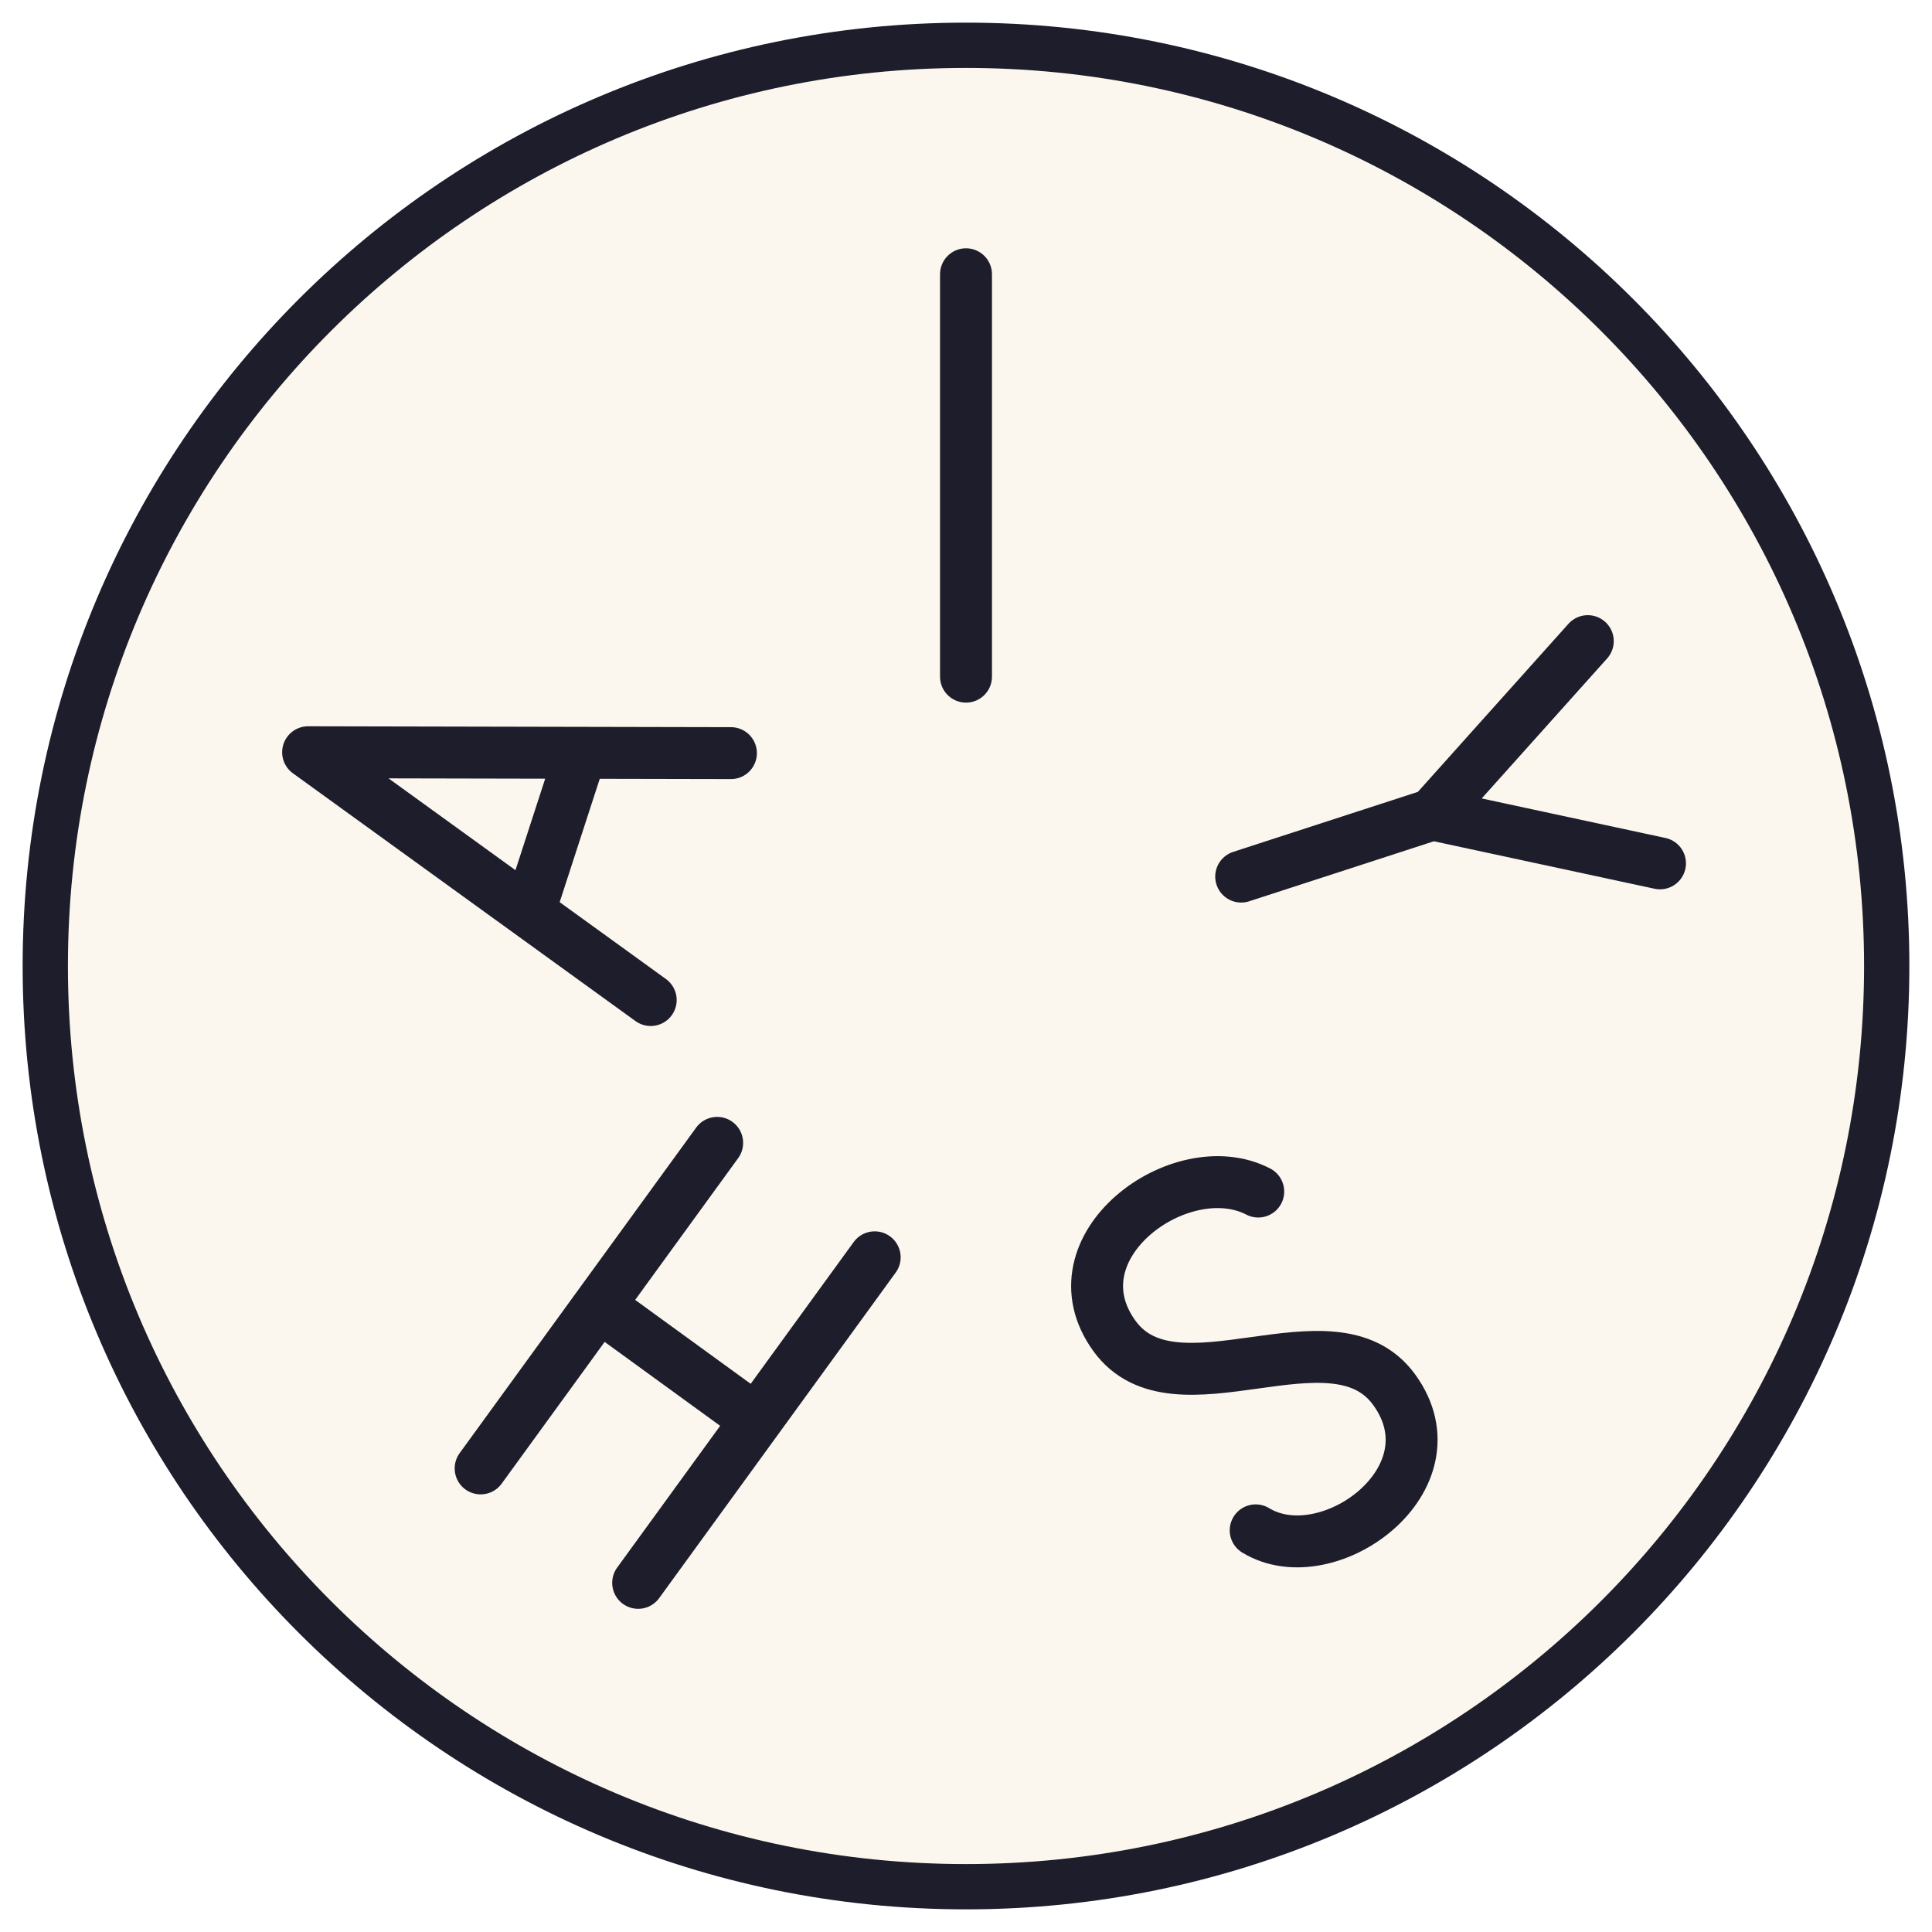
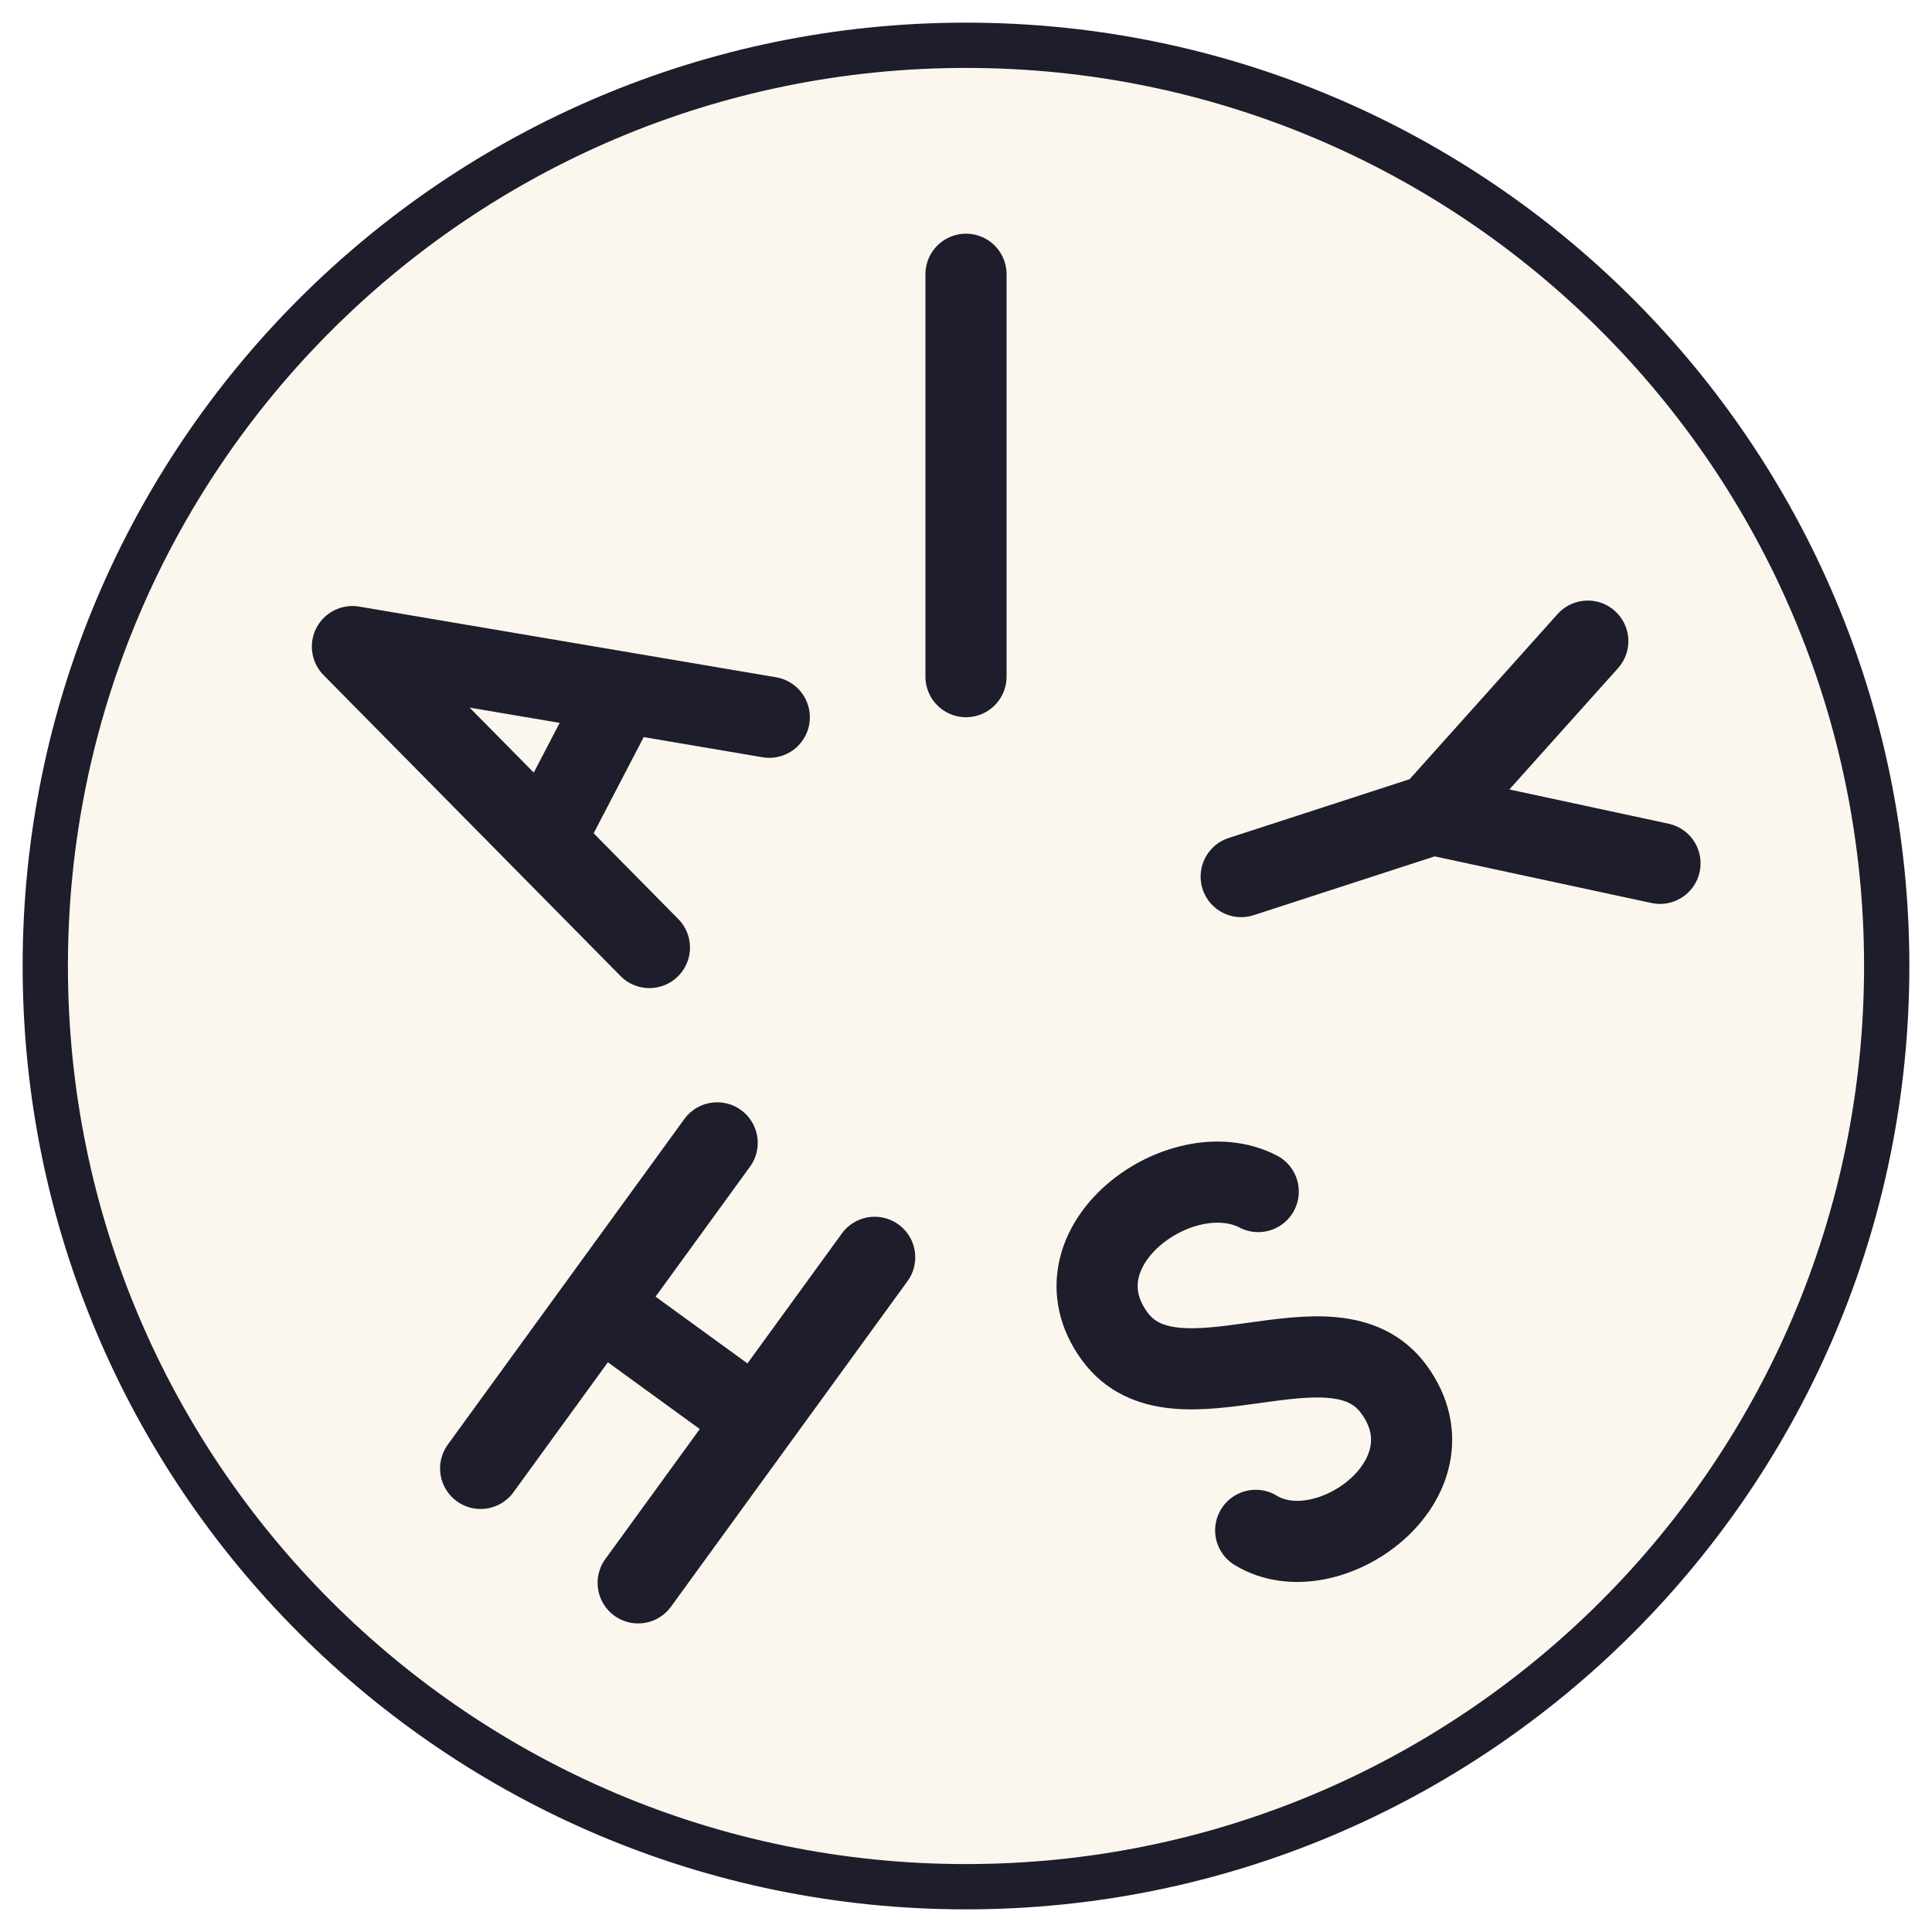
<svg xmlns="http://www.w3.org/2000/svg" viewBox="0 0 512 512" width="512" height="512">
  <circle cx="256" cy="256" r="244" fill="#fbf7ee" stroke="#1d1d2b" stroke-width="12" />
-   <g fill="none" stroke="#1d1d2b" stroke-width="16" stroke-linecap="round" stroke-linejoin="round">
+   <g fill="none" stroke="#1d1d2b" stroke-width="25" stroke-linecap="round" stroke-linejoin="round">
    <g transform="rotate(0 256 256) translate(256 126) scale(0.86)">
      <path d="M0 -62 V62" />
    </g>
    <g transform="rotate(72 256 256) translate(256 126) scale(0.86)">
      <path d="M-36 -62 L0 0 L36 -62 M0 0 V62" />
    </g>
    <g transform="rotate(144 256 256) translate(256 126) scale(0.86)">
      <path d="M30 -42 C20 -66 -30 -66 -30 -32 C-30 0 30 0 30 32 C30 66 -20 66 -32 42" />
    </g>
    <g transform="rotate(216 256 256) translate(256 126) scale(0.86)">
      <path d="M-30 -62 V62 M30 -62 V62 M-30 0 H30" />
    </g>
-     <g transform="rotate(288 256 256) translate(256 126) scale(0.86)">
+     <g transform="rotate(297.5 256 256) translate(256 126) scale(0.86)">
      <path d="M-40 62 L0 -62 L40 62 M-20 18 H20" />
    </g>
  </g>
</svg>
